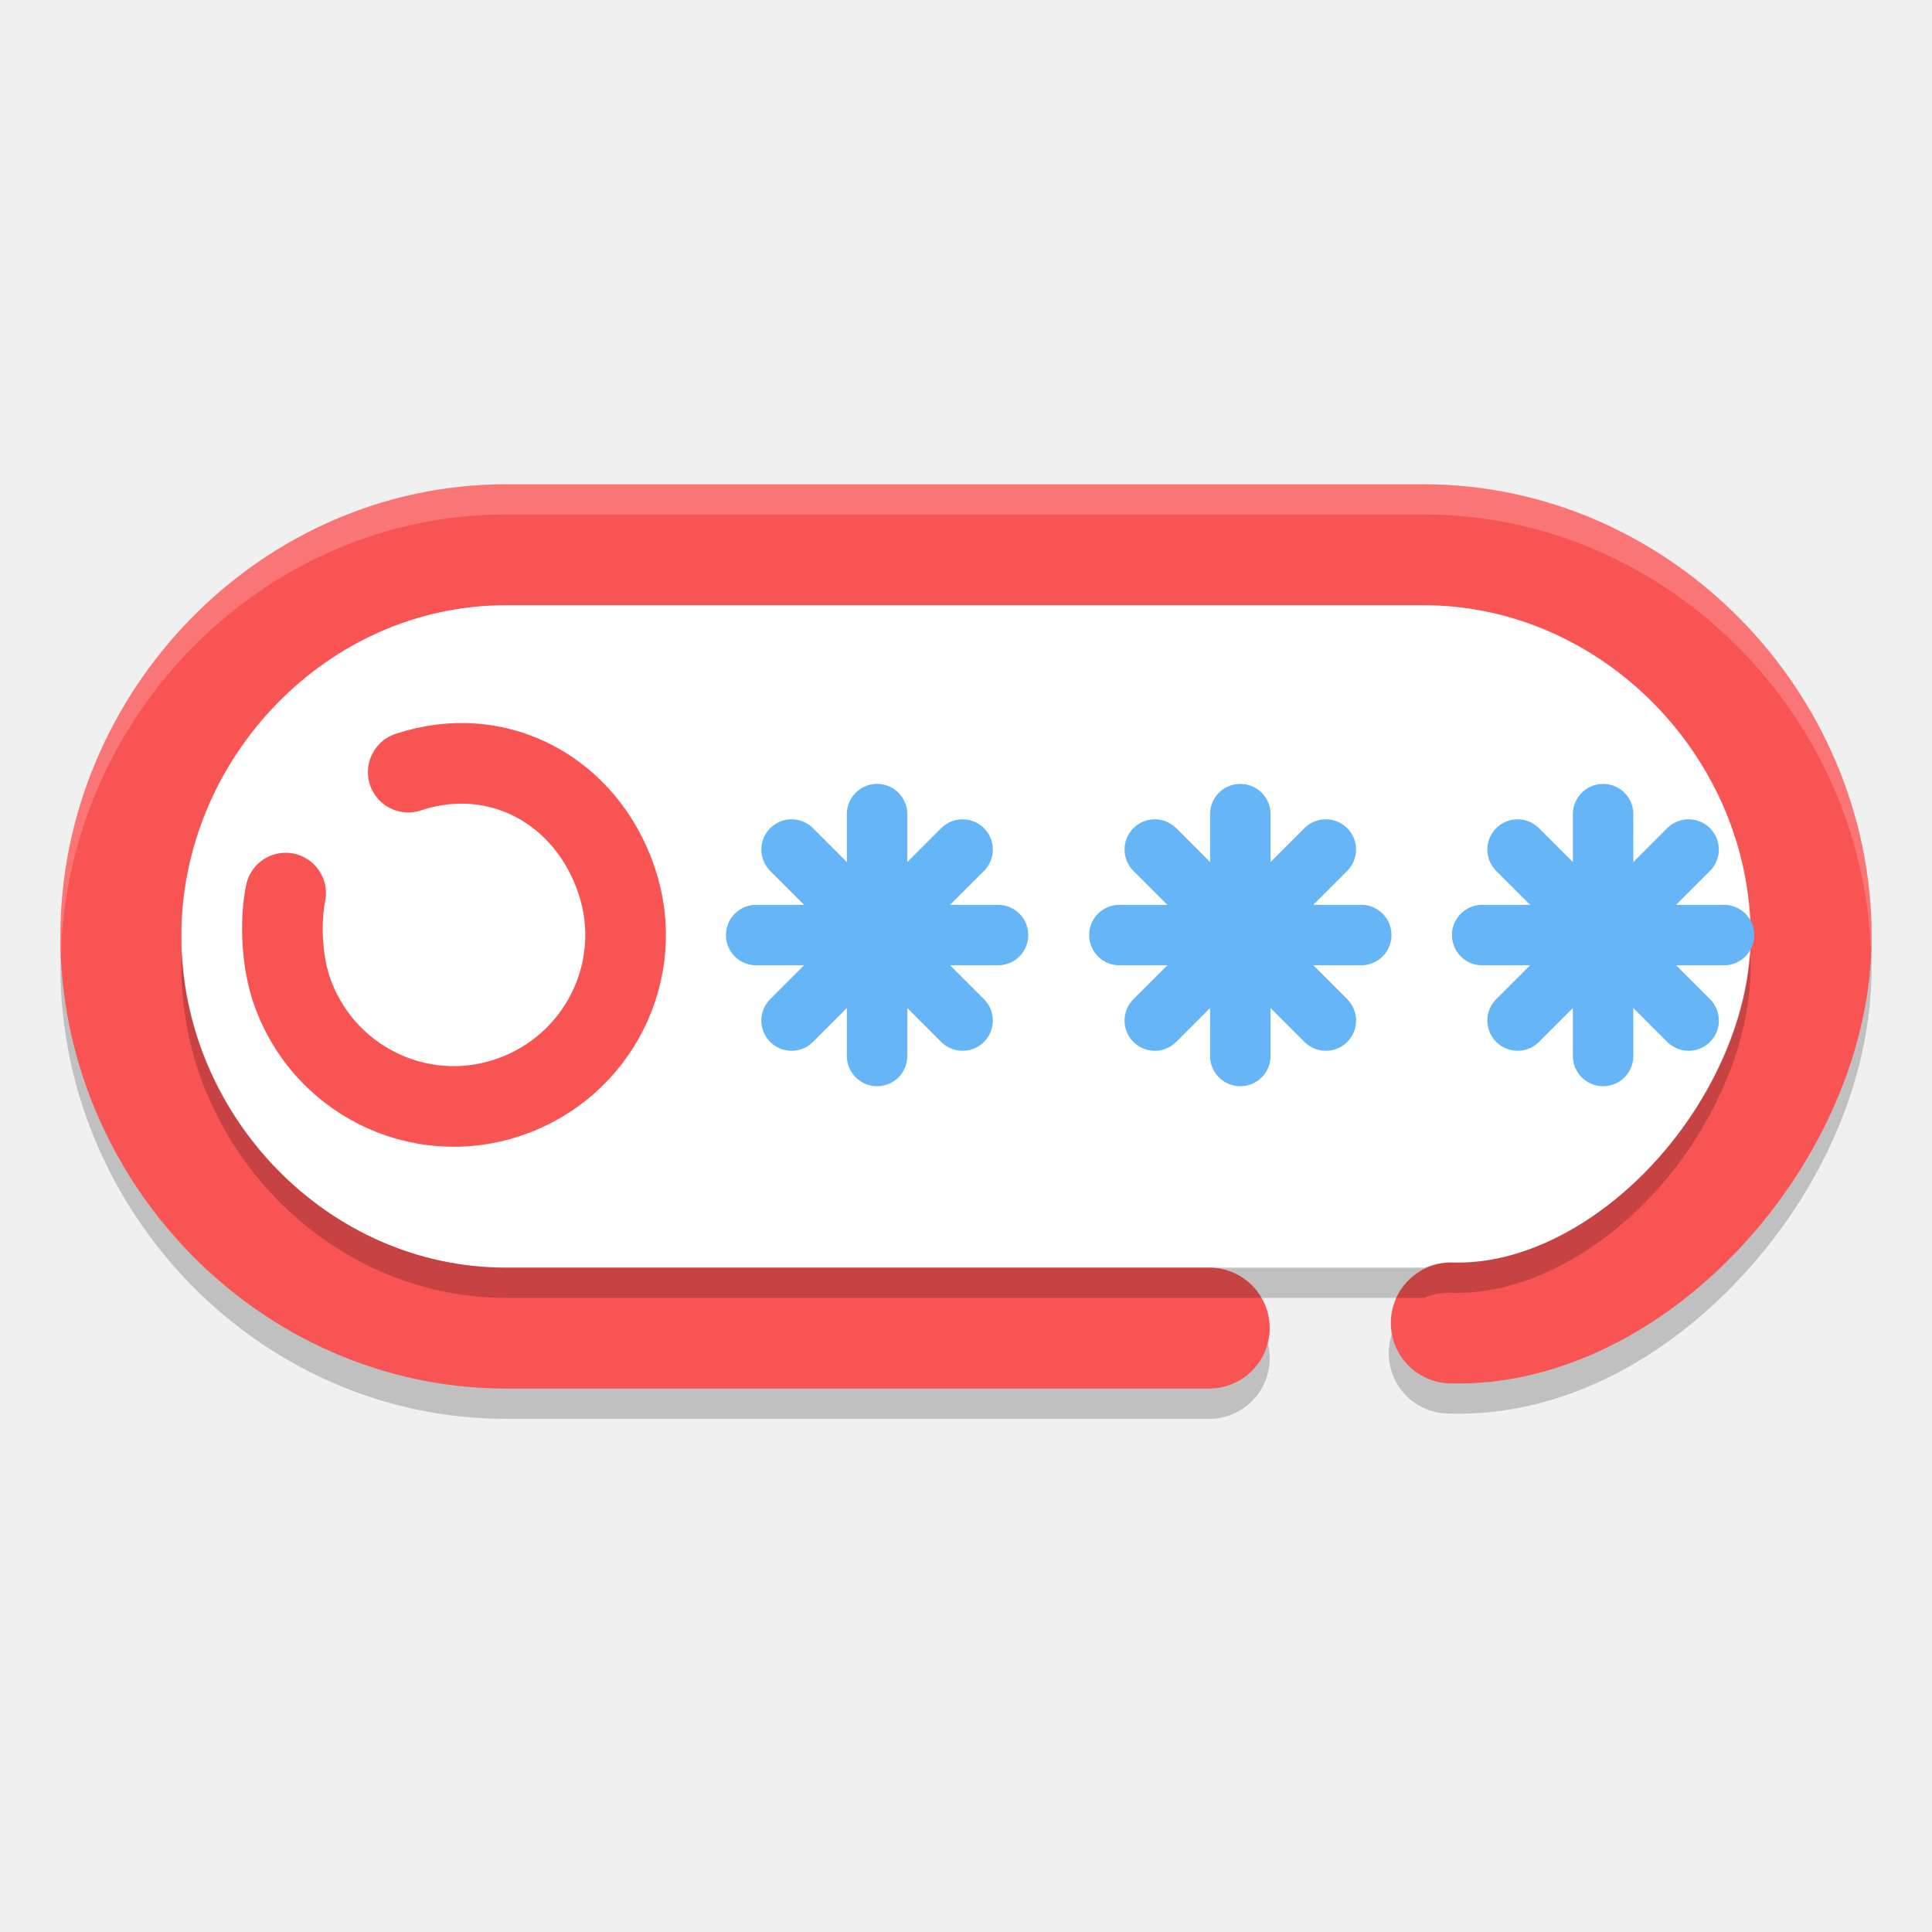
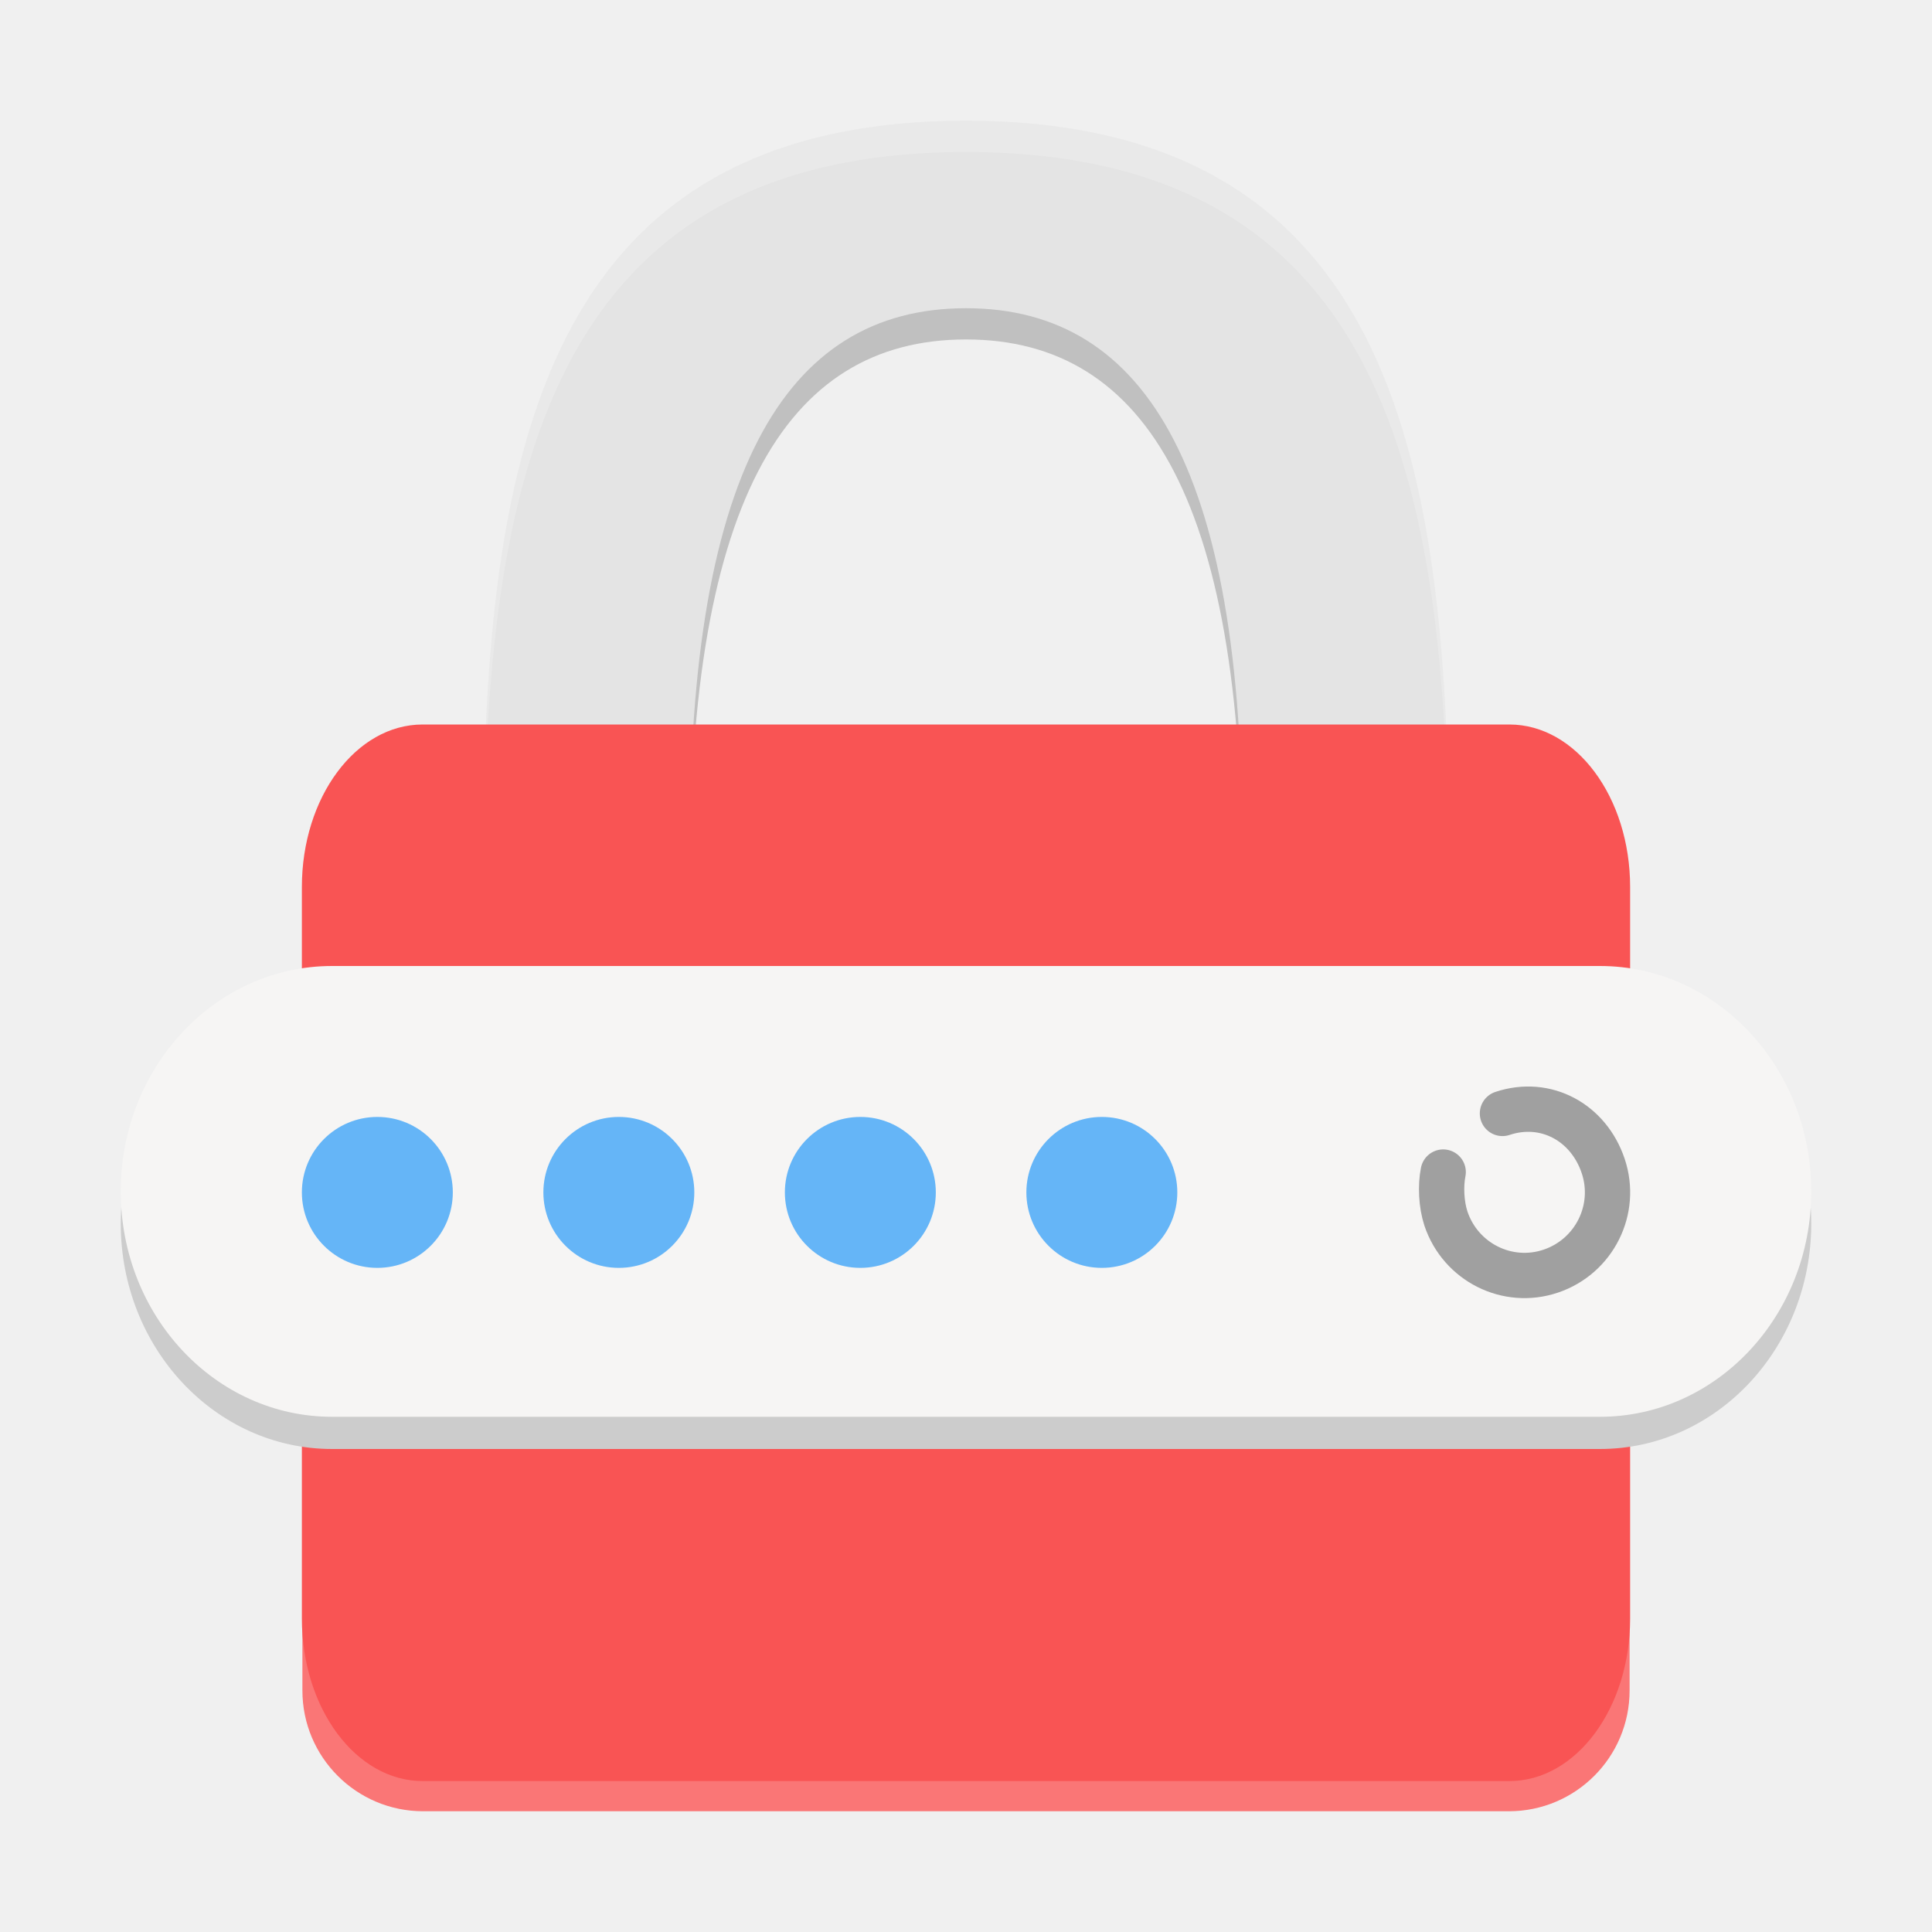
- <svg xmlns="http://www.w3.org/2000/svg" width="64" height="64" version="1.1">
-   <g transform="translate(0,-448)">
-     <rect style="fill:none" width="582" height="402" x="-1" y="-1" />
+ <svg xmlns="http://www.w3.org/2000/svg" xmlns:xlink="http://www.w3.org/1999/xlink" height="64" viewBox="0 0 128 128" width="64" version="1.1" id="svg32">
+   <defs id="defs32" />
+   <radialGradient id="a" cx="64" cy="225" gradientTransform="matrix(1.156804,1.78e-6,-1.78e-6,1.156803,-10.0351,-222.2808)" gradientUnits="userSpaceOnUse" r="26">
+     <stop offset="0" id="stop1" />
+     <stop offset="0.529" stop-color="#5e5c64" id="stop2" />
+     <stop offset="0.765" stop-color="#deddda" id="stop3" />
+     <stop offset="1" stop-color="#9a9996" id="stop4" />
+   </radialGradient>
+   <linearGradient id="b" gradientUnits="userSpaceOnUse">
+     <stop offset="0" id="stop5" />
+     <stop offset="0.429" stop-color="#5e5c64" id="stop6" />
+     <stop offset="0.714" stop-color="#deddda" id="stop7" />
+     <stop offset="1" stop-color="#9a9996" id="stop8" />
+   </linearGradient>
+   <linearGradient id="c" gradientTransform="matrix(-0.875,0,0,1,79.5,-174)" x1="24" x2="52" xlink:href="#b" y1="223" y2="223" />
+   <linearGradient id="d" gradientTransform="matrix(0.875,0,0,0.363636,48.5,-39.09079)" x1="24" x2="52" xlink:href="#b" y1="223" y2="223" />
+   <linearGradient id="e" gradientTransform="matrix(1.166666,0,0,-1,-10.99997,256)" gradientUnits="userSpaceOnUse" x1="84" x2="84" y1="207" y2="213">
+     <stop offset="0" stop-color="#5e5c64" id="stop9" />
+     <stop offset="1" stop-color="#9a9996" id="stop10" />
+   </linearGradient>
+   <linearGradient id="f" gradientTransform="matrix(1.099169,0,0,1.125,-6.346801,-208.5)" gradientUnits="userSpaceOnUse" x1="24" x2="104" y1="260" y2="260">
+     <stop offset="0" stop-color="#a51d2d" id="stop11" />
+     <stop offset="0.045" stop-color="#f66151" id="stop12" />
+     <stop offset="0.091" stop-color="#c01c28" id="stop13" />
+     <stop offset="0.909" stop-color="#c01c28" id="stop14" />
+     <stop offset="0.955" stop-color="#f66151" id="stop15" />
+     <stop offset="1" stop-color="#a51d2d" id="stop16" />
+   </linearGradient>
+   <linearGradient id="g" gradientUnits="userSpaceOnUse" x1="95.521" x2="102.094" y1="250.184" y2="253.78" gradientTransform="translate(4,-168)">
+     <stop offset="0" stop-color="#77767b" id="stop17" />
+     <stop offset="1" stop-color="#77767b" stop-opacity="0" id="stop18" />
+   </linearGradient>
+   <path style="opacity:0.2;stroke-width:2.175" d="M 64,10.07 C 35.199,10.07 31.999,33.448 32,59.749 h 13.714 c -0.339,-26.301 6.241,-37.259 18.286,-37.259 12.045,0 18.623,10.959 18.286,37.259 H 96 C 95.999,33.448 92.799,10.07 64,10.07 Z" id="path1" />
+   <path style="fill:#e4e4e4;stroke-width:2.175" d="M 64,8 C 35.199,8 31.999,31.378 32,57.679 h 13.714 c -0.339,-26.301 6.241,-37.259 18.286,-37.259 12.045,0 18.623,10.959 18.286,37.259 H 96 C 95.999,31.378 92.799,8 64,8 Z" id="path2" />
+   <path style="opacity:0.2;fill:#ffffff;stroke-width:2.175" d="M 64,8 C 35.199,8 31.999,31.378 32,57.679 h 0.018 c 0.179,-25.441 3.943,-47.609 31.982,-47.609 28.038,0 31.801,22.168 31.982,47.609 h 0.018 C 95.999,31.378 92.799,8 64,8 Z" id="path3-0" />
+   <path d="m 28.035,88 h 71.93 c 4.422,0 8,3.582 8,8 v 16 c 0,4.418 -3.578,8 -8,8 H 28.035 c -4.422,0 -8,-3.582 -8,-8 V 96 c 0,-4.418 3.578,-8 8,-8 z m 0,0" fill="url(#f)" id="path22" style="fill:#fa7676;fill-opacity:1" />
+   <path d="m 28,48 h 72 c 4.418,0 8,4.822 8,10.769 V 107.231 C 108,113.178 104.418,118 100,118 H 28 c -4.418,0 -8,-4.822 -8,-10.769 V 58.769 C 20,52.822 23.582,48 28,48 Z m 0,0" fill="#ed333b" id="path23" style="fill:#f95454;fill-opacity:1;stroke-width:1.08" />
+   <path d="m 22,66.133 h 84 c 7.73,0 14,6.688 14,14.933 C 120,89.312 113.73,96 106,96 H 22 C 14.27,96 8,89.312 8,81.067 8,72.821 14.27,66.133 22,66.133 Z m 0,0" fill="#c0bfbc" id="path24" style="stroke-width:1.033;fill:#cccccc;fill-opacity:1" />
+   <path d="m 22,64 h 84 c 7.73,0 14,6.688 14,14.933 0,8.246 -6.27,14.933 -14,14.933 H 22 c -7.73,0 -14,-6.688 -14,-14.933 C 8,70.688 14.27,64 22,64 Z m 0,0" fill="#f6f5f4" id="path25" style="stroke-width:1.033" />
+   <g fill="#1c71d8" id="g29" transform="translate(0,1)" style="fill:#65b5f7;fill-opacity:1">
+     <path d="m 30,78 c 0,2.762 -2.238,5 -5,5 -2.762,0 -5,-2.238 -5,-5 0,-2.762 2.238,-5 5,-5 2.762,0 5,2.238 5,5 z m 0,0" id="path26" style="fill:#65b5f7;fill-opacity:1" />
+     <path d="m 46,78 c 0,2.762 -2.238,5 -5,5 -2.762,0 -5,-2.238 -5,-5 0,-2.762 2.238,-5 5,-5 2.762,0 5,2.238 5,5 z m 0,0" id="path27" style="fill:#65b5f7;fill-opacity:1" />
+     <path d="m 62,78 c 0,2.762 -2.238,5 -5,5 -2.762,0 -5,-2.238 -5,-5 0,-2.762 2.238,-5 5,-5 2.762,0 5,2.238 5,5 z m 0,0" id="path28" style="fill:#65b5f7;fill-opacity:1" />
+     <path d="m 78,78 c 0,2.762 -2.238,5 -5,5 -2.762,0 -5,-2.238 -5,-5 0,-2.762 2.238,-5 5,-5 2.762,0 5,2.238 5,5 z m 0,0" id="path29" style="fill:#65b5f7;fill-opacity:1" />
  </g>
-   <path style="opacity:0.2" d="m 16.756,17.045 c -8.15,0 -14.756,6.871 -14.756,14.979 0,8.108 6.606,14.976 14.756,14.976 h 23.301 a 2.003,2.003 0 1 0 0,-4.006 H 16.756 c -5.883,0 -10.75,-5.044 -10.75,-10.97 0,-5.925 4.867,-10.973 10.75,-10.973 h 30.405 c 5.883,0 10.833,5.064 10.833,10.973 0,2.531 -1.256,5.375 -3.184,7.48 -1.929,2.105 -4.435,3.385 -6.678,3.321 a 2.003,2.003 0 1 0 -0.113,4.002 c 3.76,0.107 7.214,-1.855 9.745,-4.616 C 60.294,39.45 62,35.807 62,32.024 62,23.9 55.312,17.045 47.161,17.045 Z" />
-   <rect style="fill:#ffffff" width="52.078" height="22.033" x="6.01" y="19.96" rx="8.223" ry="8.262" />
-   <path stroke-miterlimit="10" style="fill:none;stroke:#f95454;stroke-width:4.006;stroke-linecap:round;stroke-linejoin:round;stroke-miterlimit:10" class="st0" d="M 40.057,43.994 H 16.756 c -7.017,0 -12.753,-5.957 -12.753,-12.974 v 0 c 0,-7.017 5.736,-12.974 12.753,-12.974 h 30.406 c 7.017,0 12.835,5.957 12.835,12.974 v 0 c 0,6.314 -5.918,12.974 -11.921,12.804" />
-   <path stroke-miterlimit="10" style="fill:none;stroke:#f95454;stroke-width:2.671;stroke-linecap:round;stroke-linejoin:round;stroke-miterlimit:10" class="st0" d="m 13.523,25.578 c 2.978,-0.988 5.903,0.614 6.904,3.593 1.002,2.978 -0.614,6.184 -3.593,7.185 -2.978,1.002 -6.184,-0.614 -7.185,-3.593 C 9.329,31.788 9.275,30.52 9.462,29.585" />
-   <path style="fill:none;stroke:#65b5f7;stroke-width:2.003;stroke-linecap:round" d="m 29.055,26.969 v 8.012" />
-   <path style="opacity:0.2" d="M 57.965 31.498 C 57.822 33.906 56.619 36.529 54.809 38.504 C 52.88 40.609 50.374 41.89 48.131 41.826 A 2.003 2.003 0 0 0 47.193 41.994 L 40.057 41.994 L 16.756 41.994 C 11.039 41.994 6.295 37.228 6.031 31.521 C 6.022 31.689 6.006 31.856 6.006 32.025 C 6.006 37.951 10.873 42.994 16.756 42.994 L 40.057 42.994 L 47.193 42.994 A 2.003 2.003 0 0 1 48.131 42.826 C 50.374 42.89 52.88 41.609 54.809 39.504 C 56.738 37.399 57.994 34.557 57.994 32.025 C 57.994 31.848 57.975 31.674 57.965 31.498 z" />
-   <path style="opacity:0.2;fill:#ffffff" d="M 16.756 16.041 C 8.605 16.041 2 22.913 2 31.021 C 2 31.19 2.016 31.355 2.025 31.521 C 2.292 23.634 8.775 17.043 16.756 17.043 L 47.162 17.043 C 55.134 17.043 61.689 23.605 61.973 31.494 C 61.983 31.337 62 31.18 62 31.021 C 62 22.898 55.313 16.041 47.162 16.041 L 16.756 16.041 z" />
-   <path style="fill:none;stroke:#65b5f7;stroke-width:2.003;stroke-linecap:round" d="M 33.061,30.975 H 25.049" />
-   <path style="fill:none;stroke:#65b5f7;stroke-width:2.003;stroke-linecap:round" d="M 31.887,33.807 26.222,28.142" />
-   <path style="fill:none;stroke:#65b5f7;stroke-width:2.003;stroke-linecap:round" d="m 26.222,33.807 5.665,-5.665" />
-   <path style="fill:none;stroke:#65b5f7;stroke-width:2.003;stroke-linecap:round" d="m 41.087,26.969 v 8.012" />
-   <path style="fill:none;stroke:#65b5f7;stroke-width:2.003;stroke-linecap:round" d="M 45.093,30.975 H 37.081" />
-   <path style="fill:none;stroke:#65b5f7;stroke-width:2.003;stroke-linecap:round" d="M 43.92,33.807 38.254,28.142" />
-   <path style="fill:none;stroke:#65b5f7;stroke-width:2.003;stroke-linecap:round" d="m 38.254,33.807 5.665,-5.665" />
-   <path style="fill:none;stroke:#65b5f7;stroke-width:2.003;stroke-linecap:round" d="m 53.105,26.969 v 8.012" />
-   <path style="fill:none;stroke:#65b5f7;stroke-width:2.003;stroke-linecap:round" d="M 57.111,30.975 H 49.099" />
-   <path style="fill:none;stroke:#65b5f7;stroke-width:2.003;stroke-linecap:round" d="M 55.938,33.807 50.272,28.142" />
-   <path style="fill:none;stroke:#65b5f7;stroke-width:2.003;stroke-linecap:round" d="m 50.272,33.807 5.665,-5.665" />
+   <path stroke-miterlimit="10" style="fill:none;stroke:#a0a0a0;stroke-width:3.001;stroke-linecap:round;stroke-linejoin:round;stroke-miterlimit:10;stroke-dasharray:none;stroke-opacity:1" class="st0" d="m 99.541,73.768 c 2.879,-0.958 5.707,0.596 6.675,3.483 0.968,2.887 -0.594,5.994 -3.473,6.965 -2.879,0.971 -5.978,-0.596 -6.947,-3.483 -0.31,-0.945 -0.362,-2.175 -0.181,-3.081" id="path3" />
</svg>
